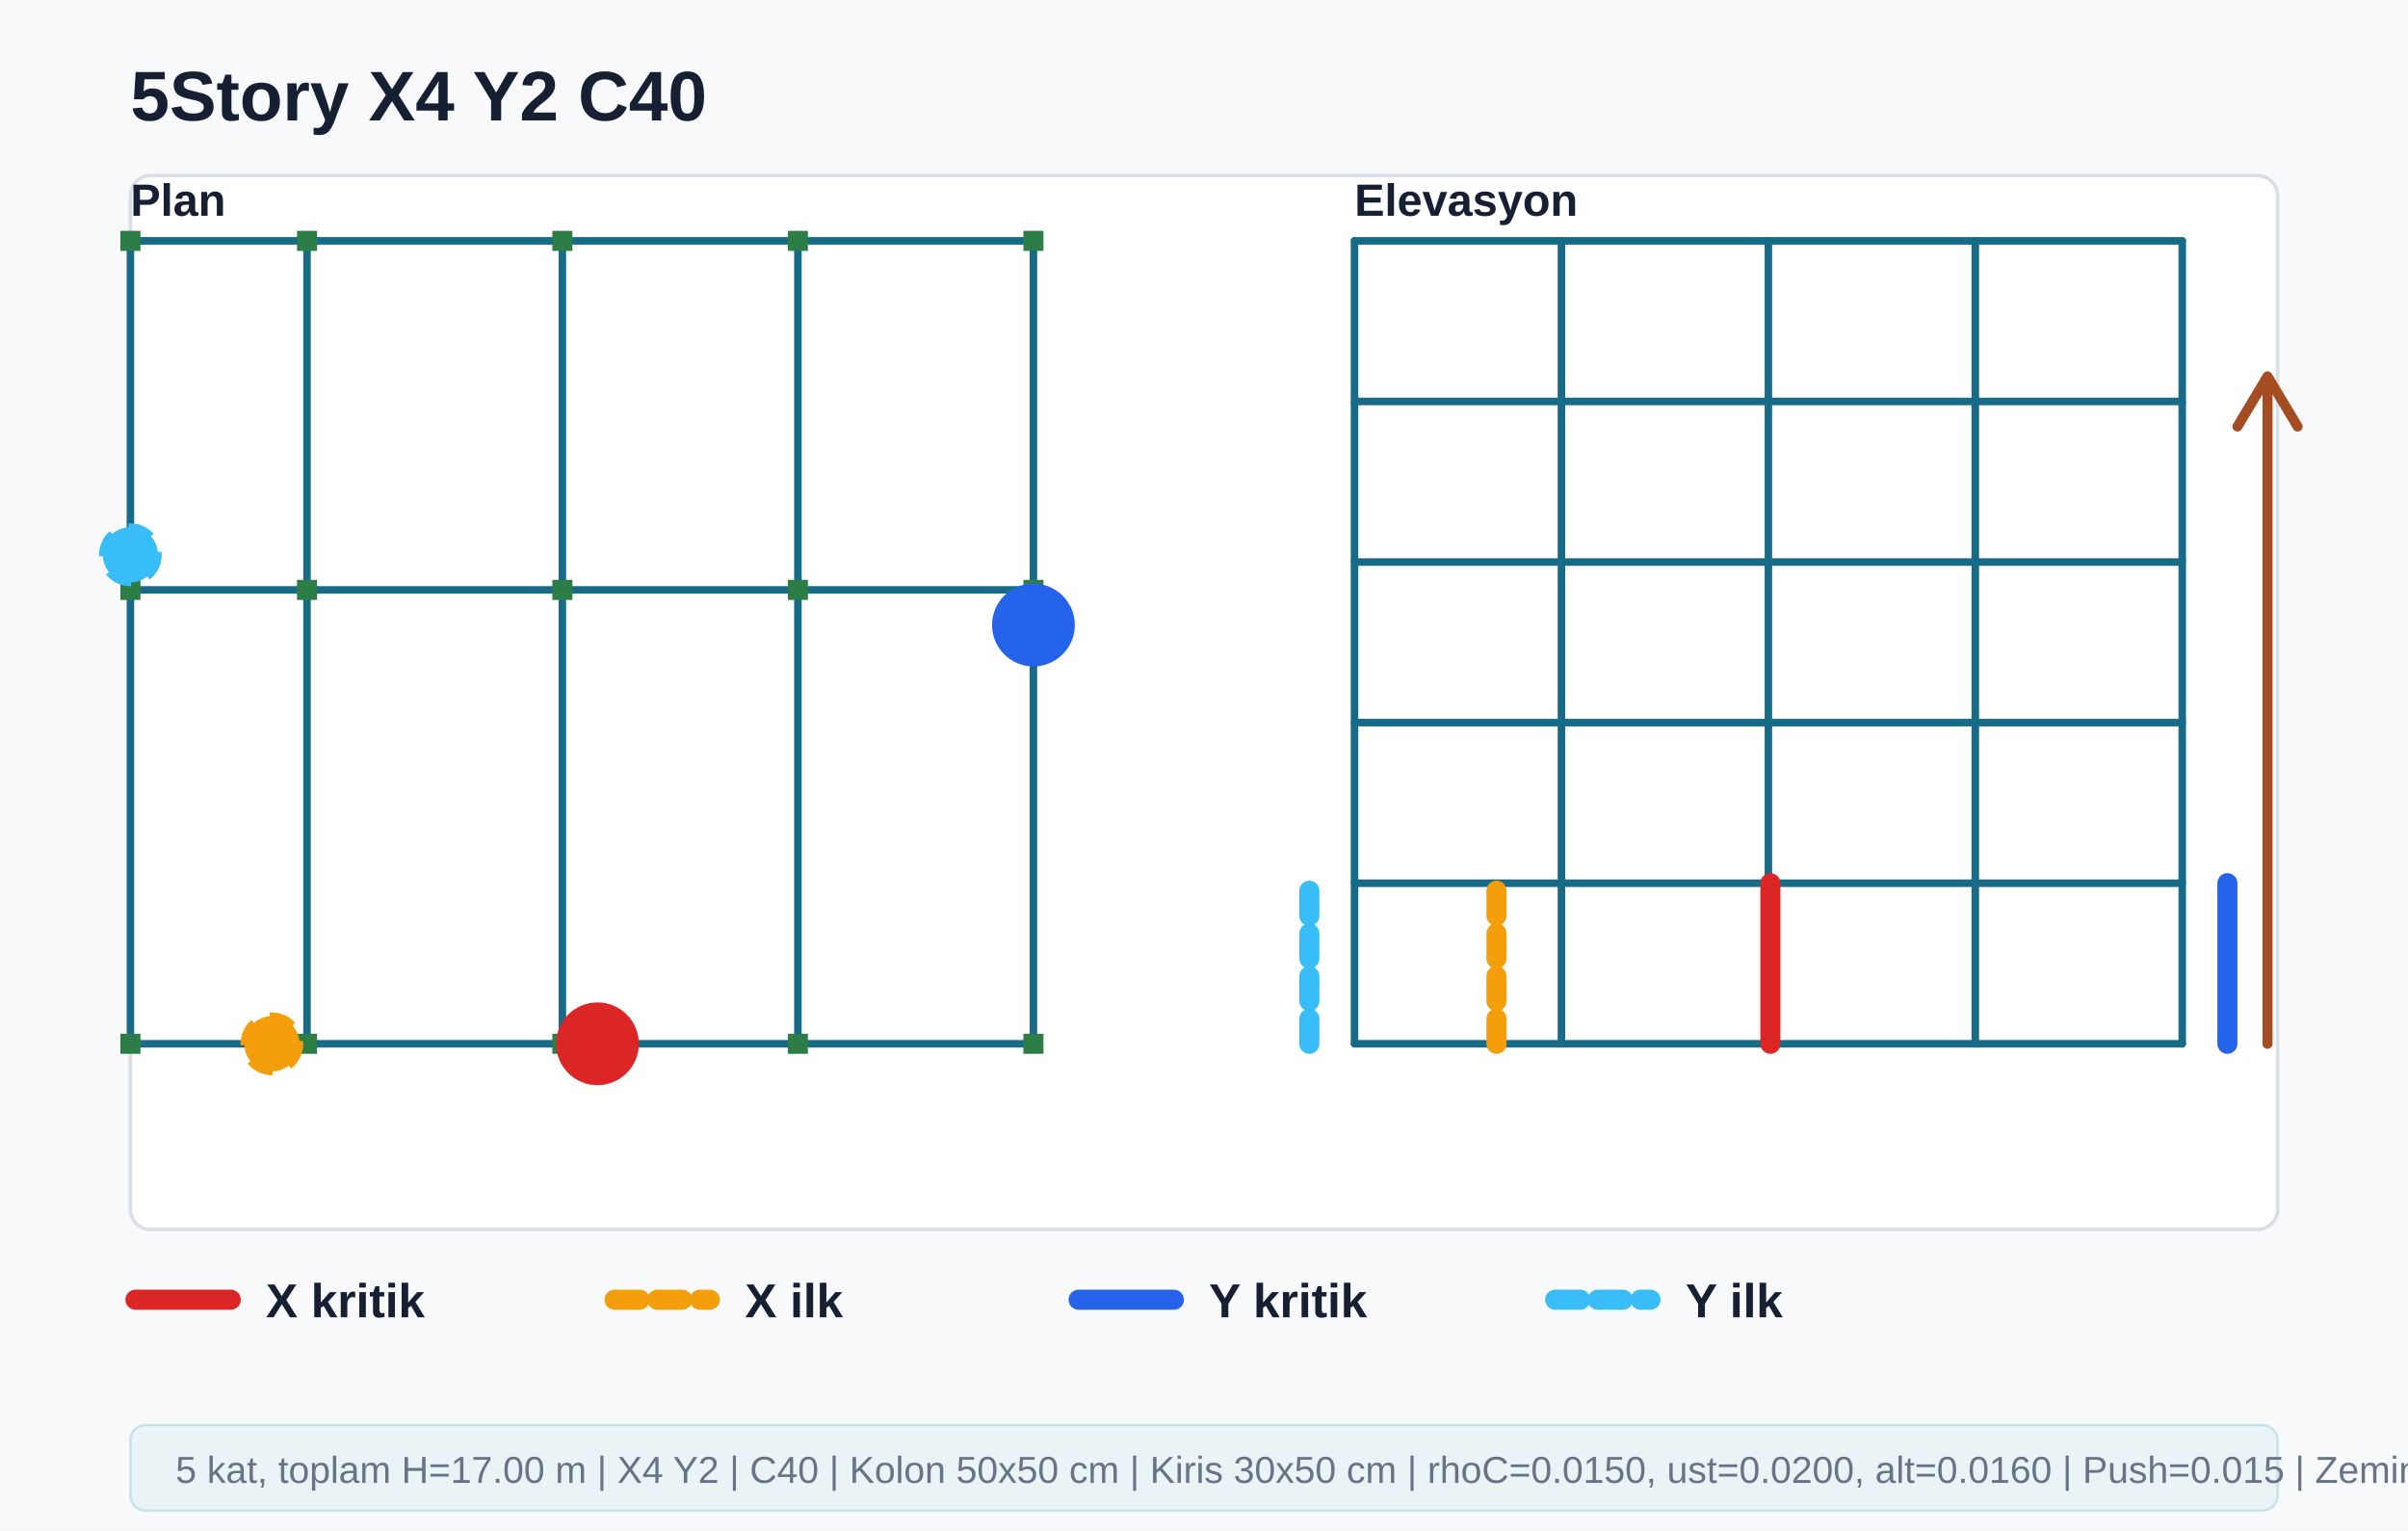
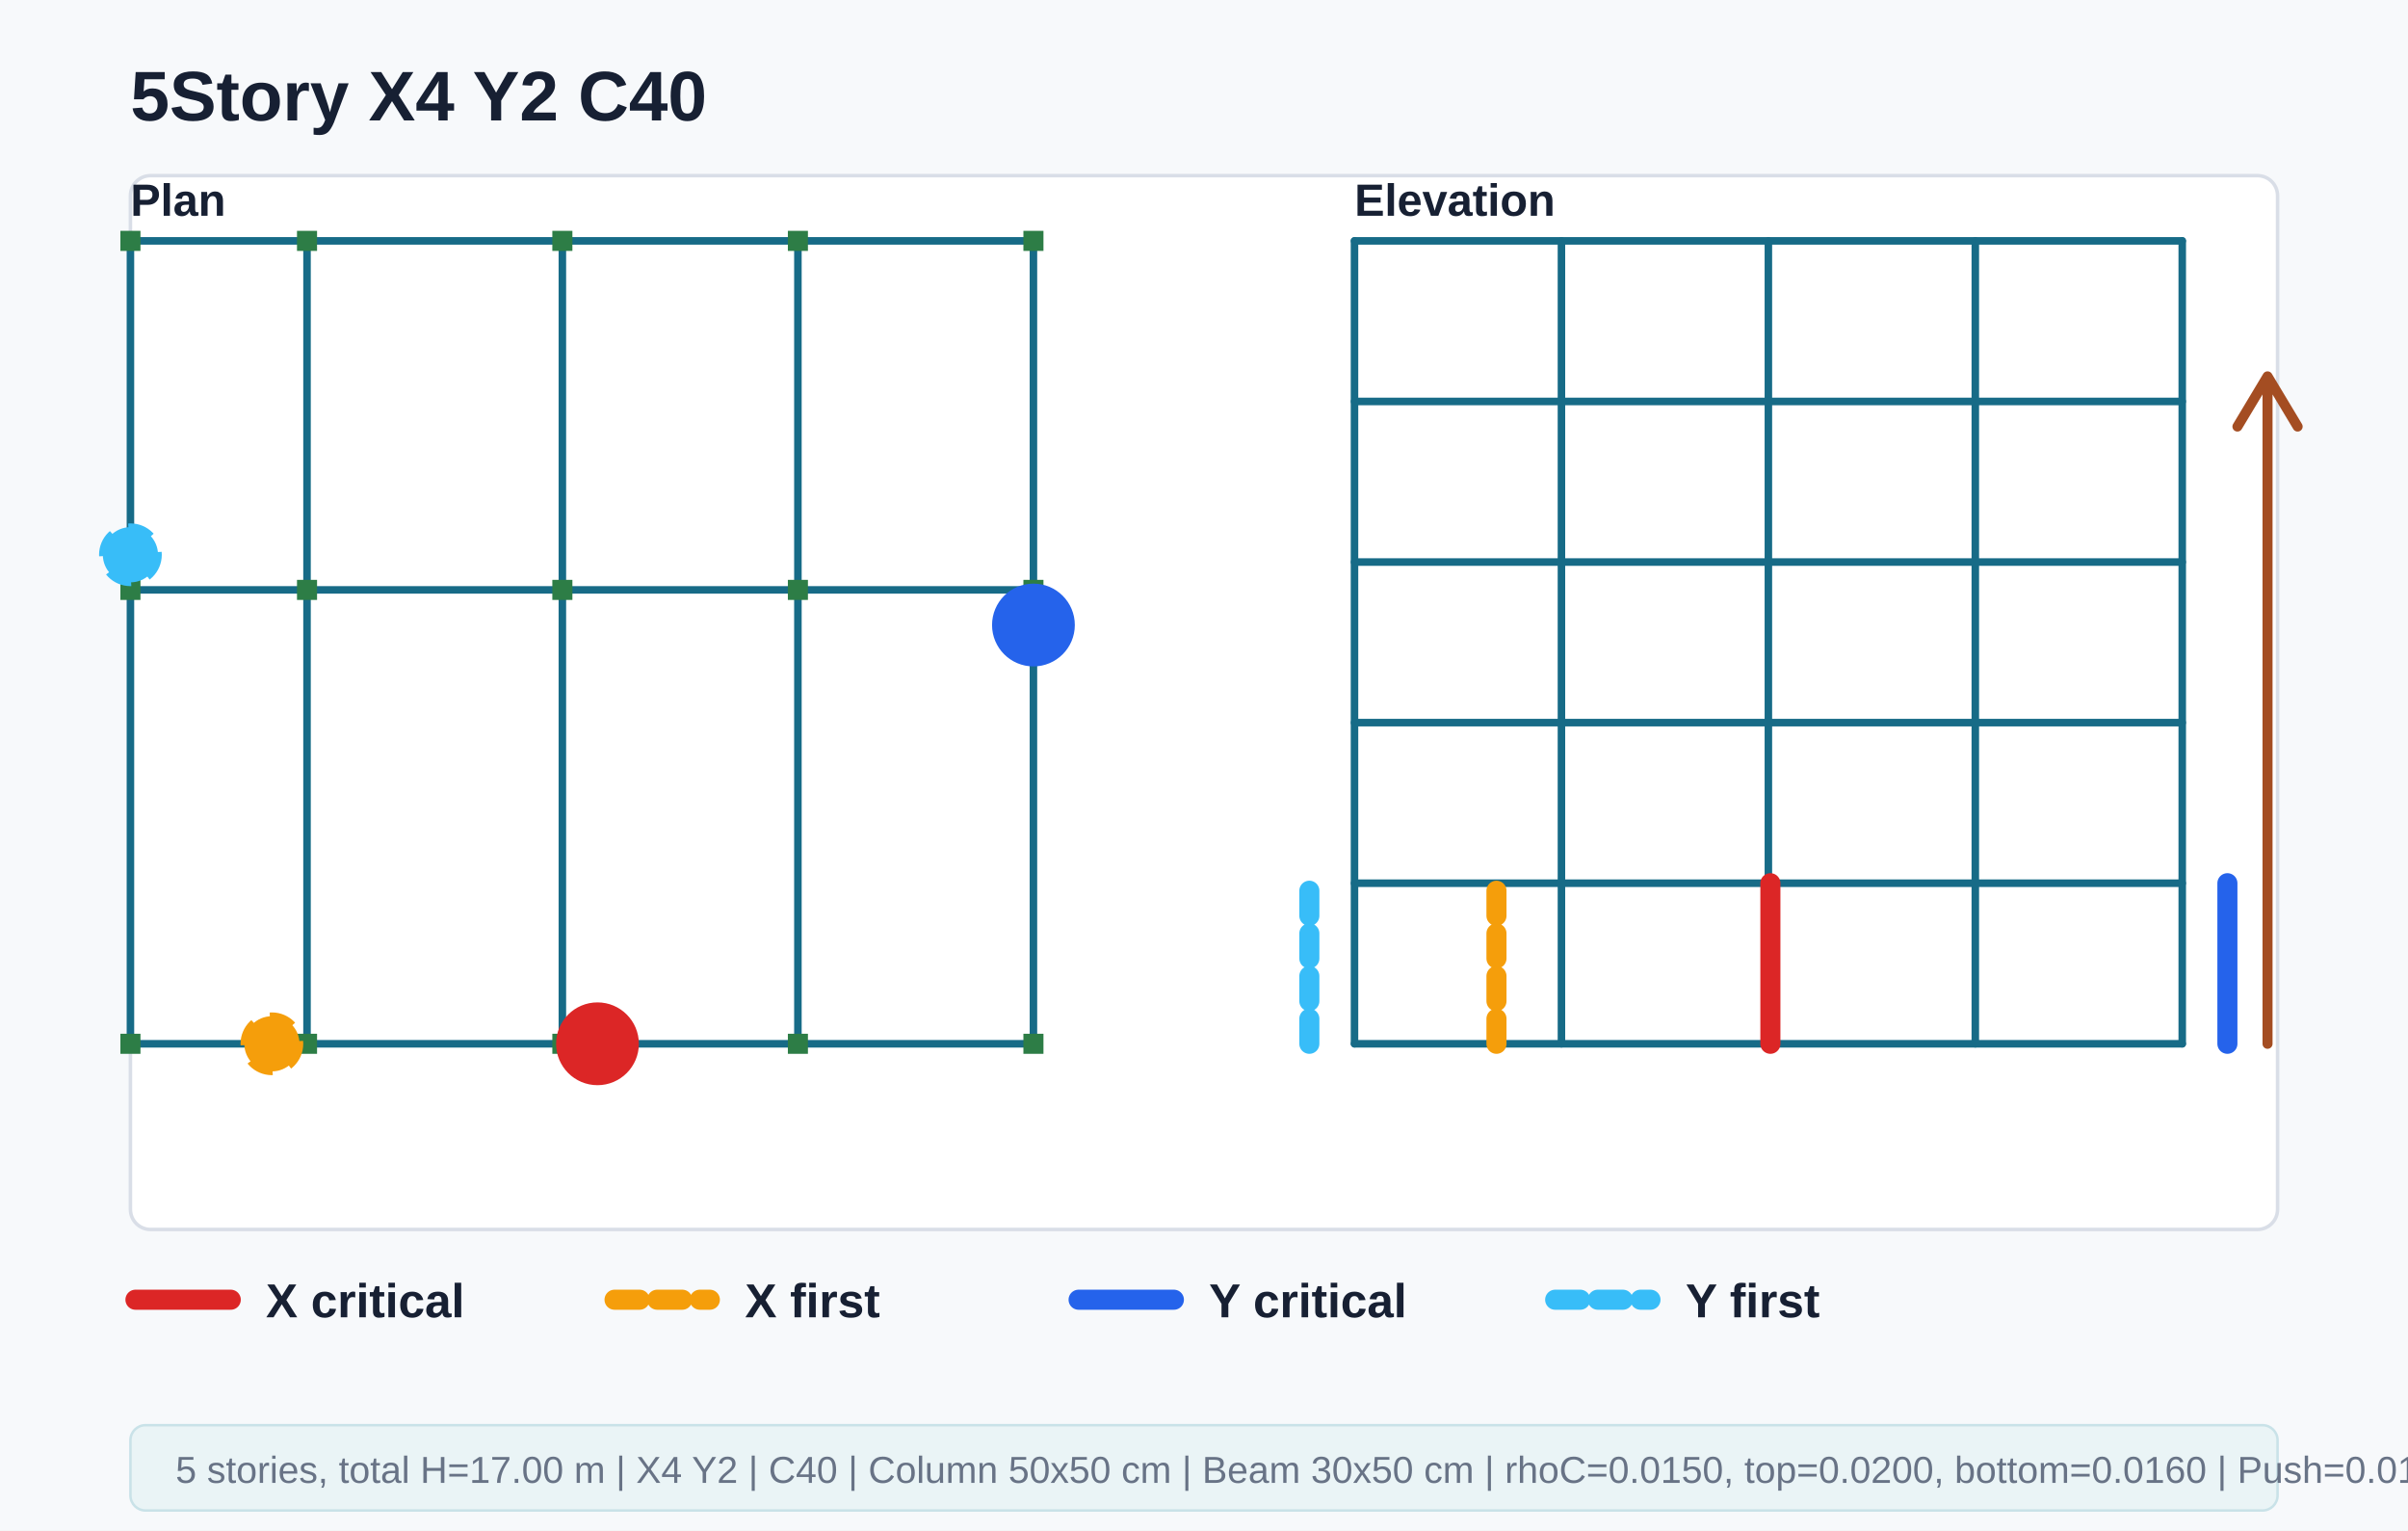
<svg xmlns="http://www.w3.org/2000/svg" width="960" height="610" viewBox="0 0 960 610">
  <style>
    .bg { fill: #f7f9fb; }
    .panel { fill: #ffffff; stroke: #d9dee7; stroke-width: 1.4; }
    .grid { stroke: #176b87; stroke-width: 3; stroke-linecap: round; }
    .joint { fill: #2d7d46; }
    .push { stroke: #a44d22; stroke-width: 4; fill: none; stroke-linecap: round; stroke-linejoin: round; }
    .title { font: 700 28px Segoe UI, Arial, sans-serif; fill: #172033; }
    .label { font: 700 18px Segoe UI, Arial, sans-serif; fill: #172033; }
    .meta { font: 15px Segoe UI, Arial, sans-serif; fill: #687386; }
    .badge { fill: #eaf4f6; stroke: #c9e2e8; }
    .highlight { stroke-width: 8; stroke-linecap: round; fill: none; }
    .marker { stroke: #ffffff; stroke-width: 3; }
    .x-critical { stroke: #dc2626; fill: #dc2626; }
    .x-first { stroke: #f59e0b; fill: #f59e0b; stroke-dasharray: 10 7; }
    .y-critical { stroke: #2563eb; fill: #2563eb; }
    .y-first { stroke: #38bdf8; fill: #38bdf8; stroke-dasharray: 10 7; }
    .legend text { font: 700 19px Segoe UI, Arial, sans-serif; fill: #172033; }
  </style>
  <rect width="100%" height="100%" class="bg" />
  <text x="52" y="48" class="title">5Story X4 Y2 C40</text>
  <rect x="52" y="70" width="856" height="420" rx="8" class="panel" />
  <text x="52" y="86" class="label">Plan</text>
-   <text x="540" y="86" class="label">Elevasyon</text>
+   <text x="540" y="86" class="label">Elevation</text>
  <line x1="52.0" y1="96" x2="52.0" y2="416" class="grid" />
  <line x1="122.4" y1="96" x2="122.4" y2="416" class="grid" />
  <line x1="224.2" y1="96" x2="224.2" y2="416" class="grid" />
  <line x1="318.1" y1="96" x2="318.1" y2="416" class="grid" />
  <line x1="412.0" y1="96" x2="412.0" y2="416" class="grid" />
  <line x1="52" y1="96.0" x2="412" y2="96.0" class="grid" />
  <line x1="52" y1="235.1" x2="412" y2="235.1" class="grid" />
  <line x1="52" y1="416.0" x2="412" y2="416.0" class="grid" />
  <rect x="48.0" y="92.0" width="8" height="8" class="joint" />
  <rect x="48.0" y="231.1" width="8" height="8" class="joint" />
  <rect x="48.0" y="412.0" width="8" height="8" class="joint" />
  <rect x="118.4" y="92.0" width="8" height="8" class="joint" />
  <rect x="118.4" y="231.1" width="8" height="8" class="joint" />
  <rect x="118.4" y="412.0" width="8" height="8" class="joint" />
  <rect x="220.2" y="92.0" width="8" height="8" class="joint" />
  <rect x="220.2" y="231.1" width="8" height="8" class="joint" />
  <rect x="220.2" y="412.0" width="8" height="8" class="joint" />
  <rect x="314.1" y="92.0" width="8" height="8" class="joint" />
  <rect x="314.1" y="231.1" width="8" height="8" class="joint" />
  <rect x="314.1" y="412.0" width="8" height="8" class="joint" />
  <rect x="408.0" y="92.0" width="8" height="8" class="joint" />
  <rect x="408.0" y="231.1" width="8" height="8" class="joint" />
  <rect x="408.0" y="412.0" width="8" height="8" class="joint" />
  <line x1="540.0" y1="96" x2="540.0" y2="416" class="grid" />
  <line x1="622.5" y1="96" x2="622.5" y2="416" class="grid" />
  <line x1="705.0" y1="96" x2="705.0" y2="416" class="grid" />
  <line x1="787.5" y1="96" x2="787.5" y2="416" class="grid" />
  <line x1="870.0" y1="96" x2="870.0" y2="416" class="grid" />
  <line x1="540" y1="416.0" x2="870" y2="416.0" class="grid" />
  <line x1="540" y1="352.0" x2="870" y2="352.0" class="grid" />
  <line x1="540" y1="288.0" x2="870" y2="288.0" class="grid" />
  <line x1="540" y1="224.0" x2="870" y2="224.0" class="grid" />
  <line x1="540" y1="160.0" x2="870" y2="160.0" class="grid" />
  <line x1="540" y1="96.0" x2="870" y2="96.0" class="grid" />
  <circle cx="238.2" cy="416.0" r="15" class="marker x-critical" />
  <line x1="705.8" y1="416.0" x2="705.8" y2="352.0" class="highlight x-critical" />
  <circle cx="108.4" cy="416.0" r="11" class="marker x-first" />
  <line x1="596.6" y1="416.0" x2="596.6" y2="352.0" class="highlight x-first" />
  <circle cx="412.0" cy="249.1" r="15" class="marker y-critical" />
  <line x1="888.0" y1="416.0" x2="888.0" y2="352.0" class="highlight y-critical" />
  <circle cx="52.0" cy="221.1" r="11" class="marker y-first" />
  <line x1="522.0" y1="416.0" x2="522.0" y2="352.0" class="highlight y-first" />
  <path d="M 904.0 416.0 L 904.0 150.0 L 892.0 170.0 M 904.0 150.0 L 916.0 170.0" class="push" />
  <g class="legend">
    <line x1="54" y1="518" x2="92" y2="518" class="highlight x-critical" />
-     <text x="106" y="525">X kritik</text>
+     <text x="106" y="525">X critical</text>
    <line x1="245" y1="518" x2="283" y2="518" class="highlight x-first" />
-     <text x="297" y="525">X ilk</text>
+     <text x="297" y="525">X first</text>
    <line x1="430" y1="518" x2="468" y2="518" class="highlight y-critical" />
-     <text x="482" y="525">Y kritik</text>
+     <text x="482" y="525">Y critical</text>
    <line x1="620" y1="518" x2="658" y2="518" class="highlight y-first" />
-     <text x="672" y="525">Y ilk</text>
+     <text x="672" y="525">Y first</text>
  </g>
  <rect x="52" y="568" width="856" height="34" rx="6" class="badge" />
  <text x="70" y="591" class="meta">
-     5 kat, toplam H=17.00 m | X4 Y2 | C40 | Kolon 50x50 cm | Kiris 30x50 cm | rhoC=0.0150, ust=0.0200, alt=0.0160 | Push=0.015 | Zemin ZA | ks=120000 kN/m3 | Radye=0.50 m rhoR=0.0025 | Doseme=0.25 m rhoS=0.0025
+     5 stories, total H=17.00 m | X4 Y2 | C40 | Column 50x50 cm | Beam 30x50 cm | rhoC=0.0150, top=0.0200, bottom=0.0160 | Push=0.015 | Soil ZA | ks=120000 kN/m3 | Raft=0.50 m rhoR=0.0025 | Slab=0.25 m rhoS=0.0025
  </text>
</svg>
